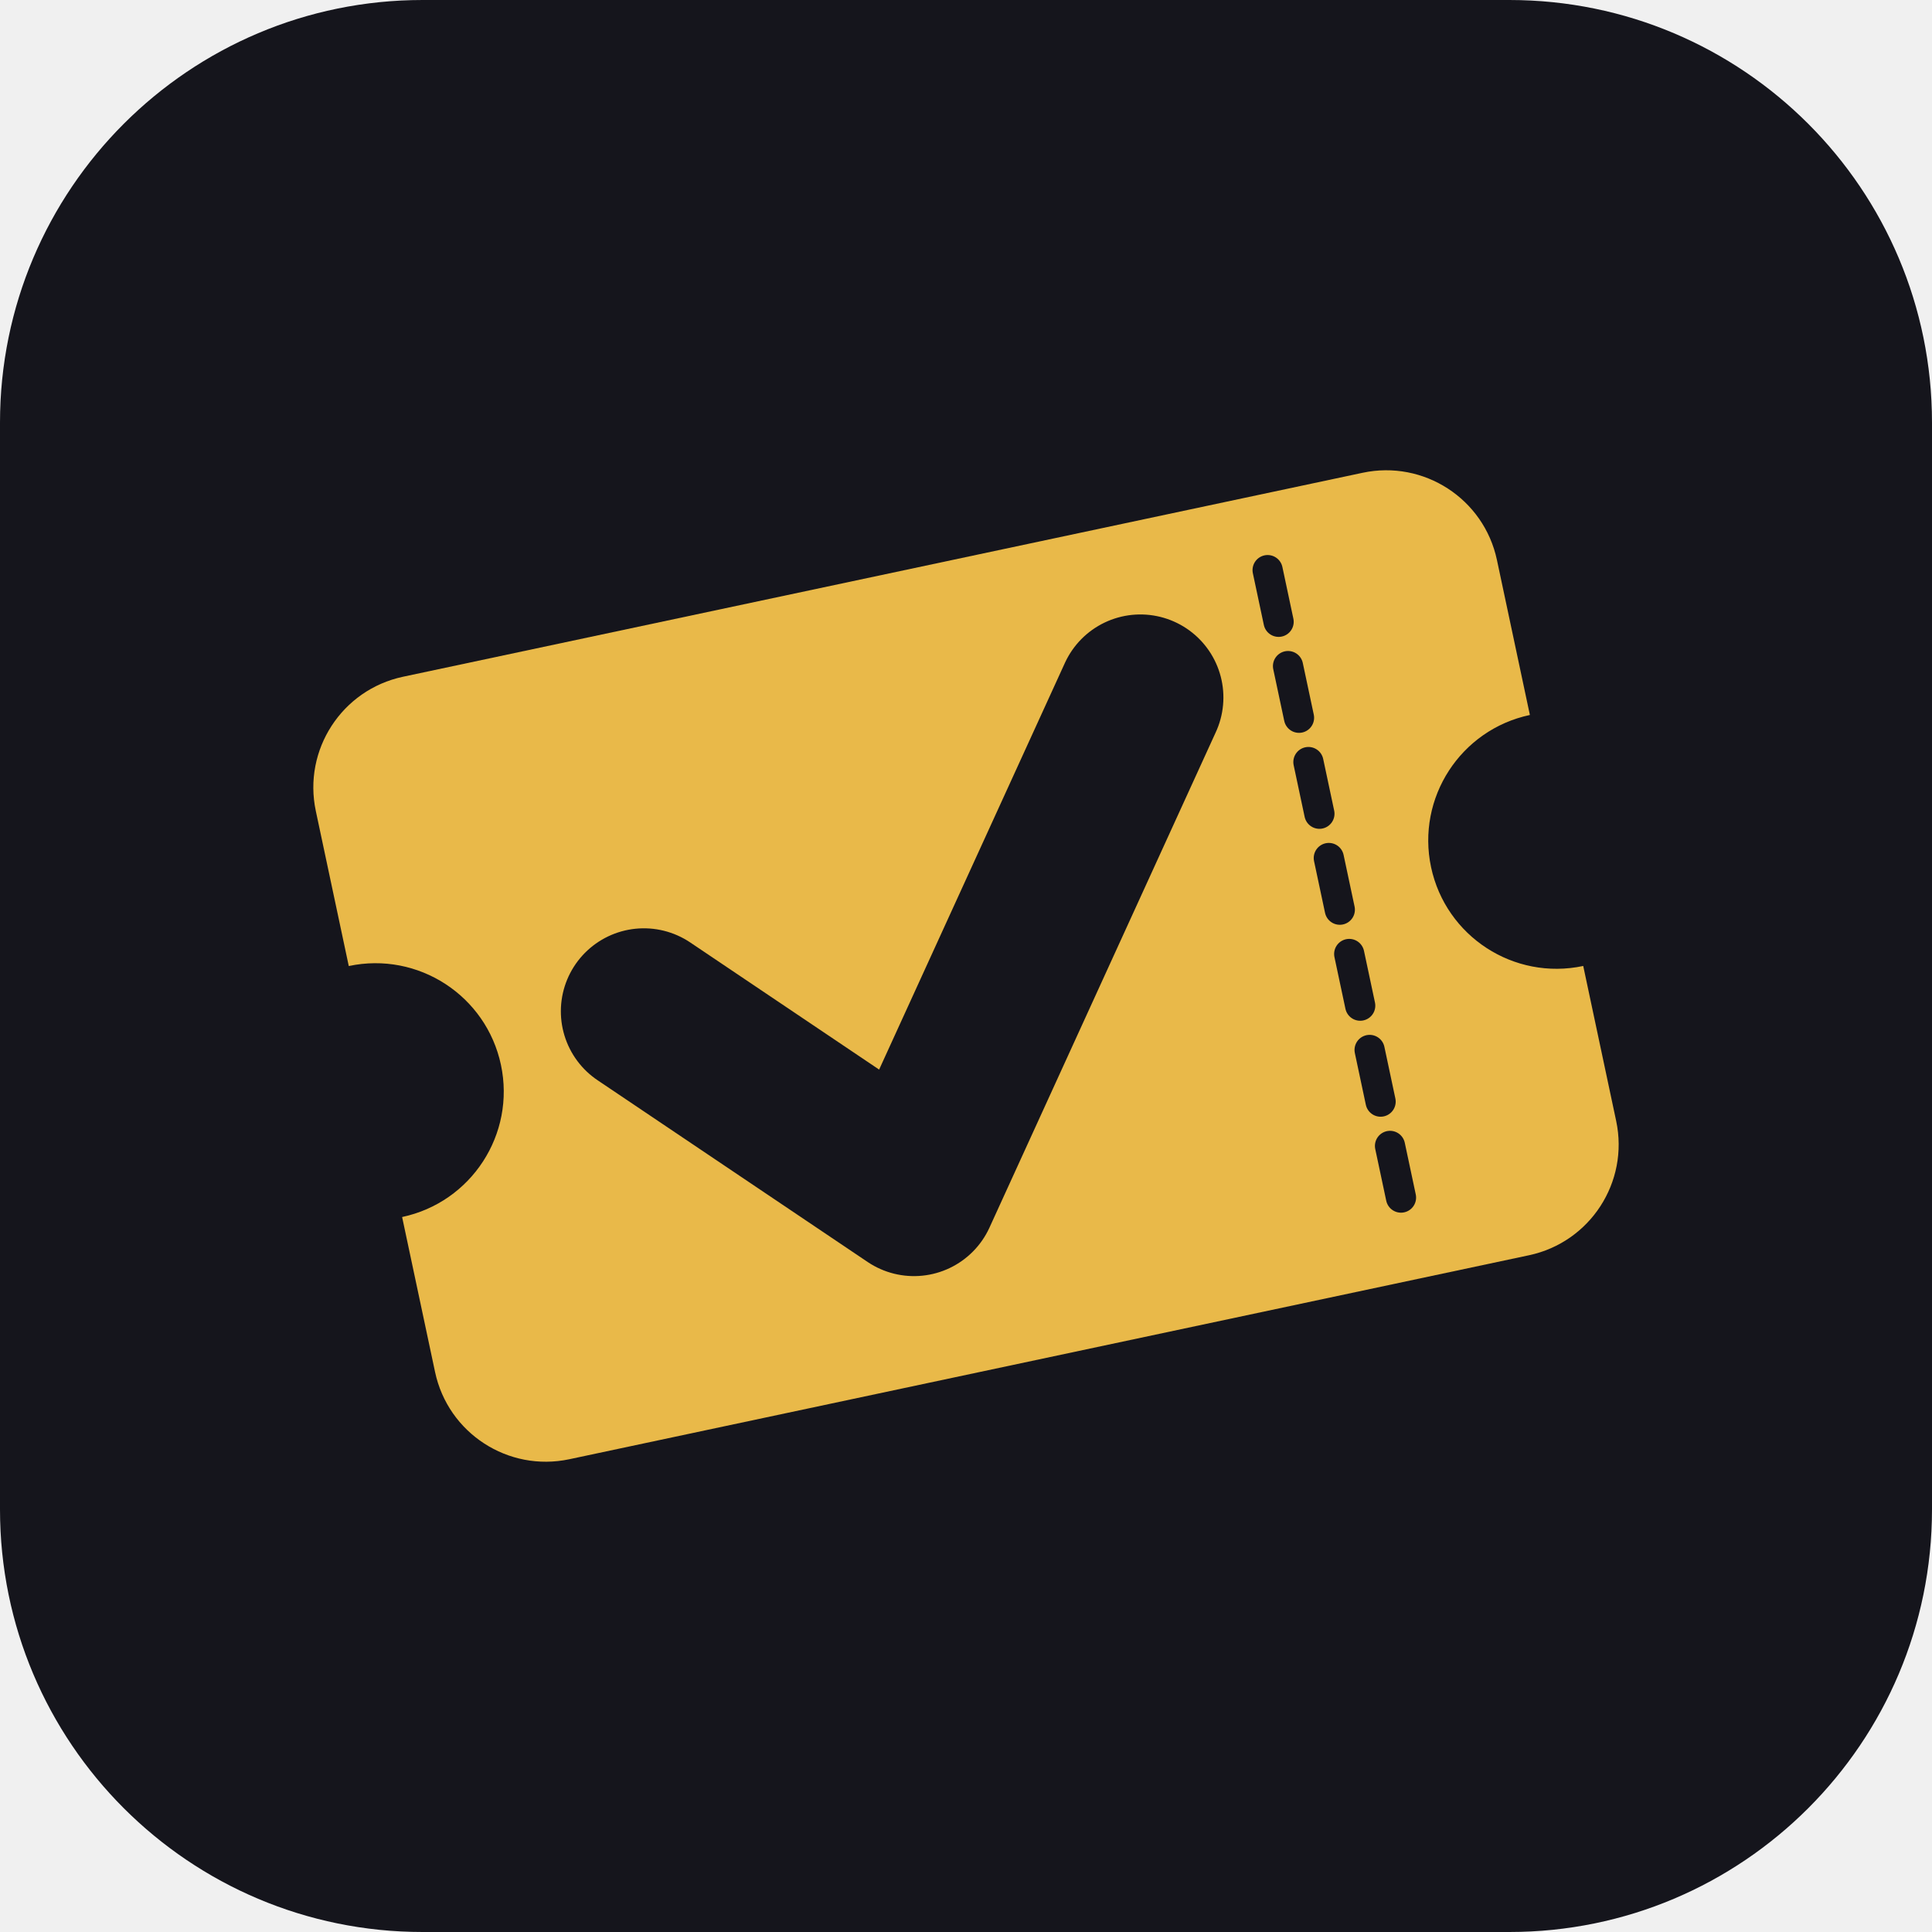
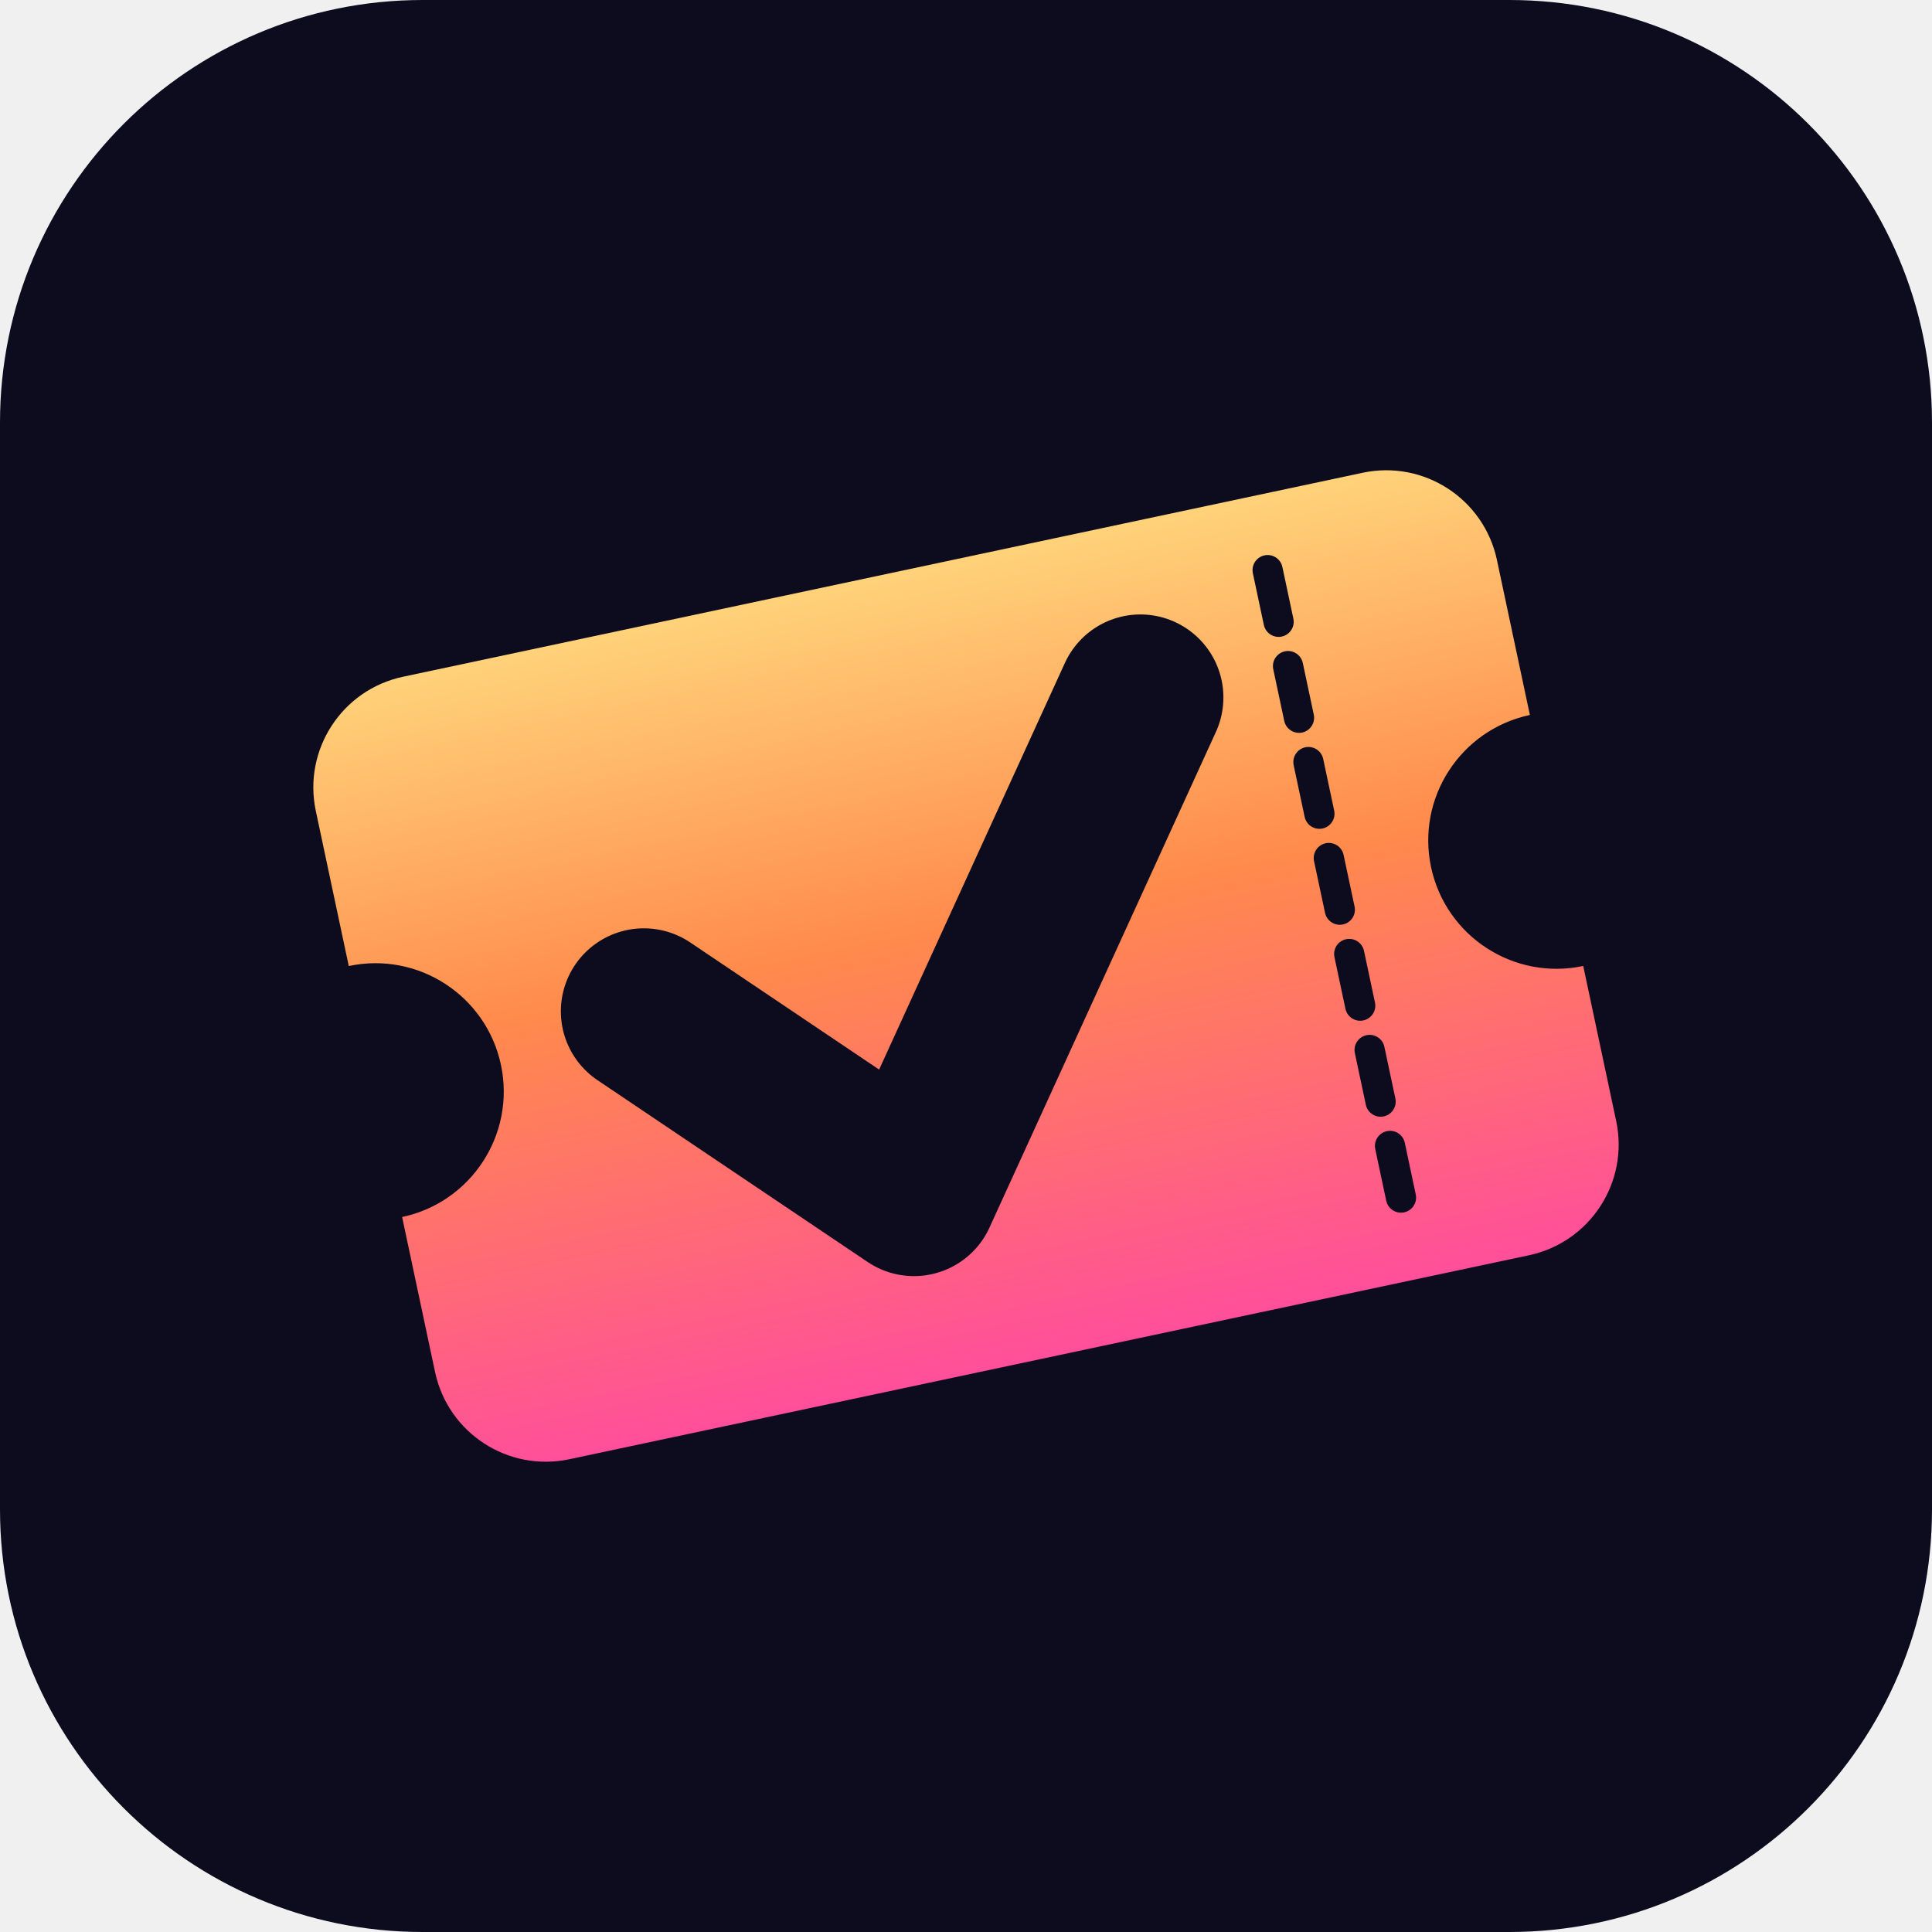
<svg xmlns="http://www.w3.org/2000/svg" viewBox="0 0 512 512">
-   <rect width="512" height="512" rx="112" fill="#15151c" />
+   <rect width="512" height="512" rx="112" fill="#0d0b1e" />
  <g transform="rotate(-12 256 256)">
+     <linearGradient id="sunset" x1="0" y1="0" x2="0" y2="1">
+       <stop offset="0" stop-color="#ffd27a" />
+       <stop offset=".45" stop-color="#ff8a4c" />
+       <stop offset="1" stop-color="#ff4f9a" />
+     </linearGradient>
    <mask id="notch">
      <rect width="512" height="512" fill="#fff" />
      <circle cx="96" cy="256" r="34" fill="#000" />
      <circle cx="416" cy="256" r="34" fill="#000" />
    </mask>
-     <rect x="96" y="150" width="320" height="212" rx="30" fill="#e9b949" mask="url(#notch)" />
-     <line x1="356" y1="170" x2="356" y2="342" stroke="#15151c" stroke-width="8" stroke-dasharray="14 12" stroke-linecap="round" />
-     <polyline points="170,250 230,312 316,196" fill="none" stroke="#15151c" stroke-width="44" stroke-linecap="round" stroke-linejoin="round" />
+     <rect x="96" y="150" width="320" height="212" rx="30" fill="url(#sunset)" mask="url(#notch)" />
+     <line x1="356" y1="170" x2="356" y2="342" stroke="#0d0b1e" stroke-width="8" stroke-dasharray="14 12" stroke-linecap="round" />
+     <polyline points="170,250 230,312 316,196" fill="none" stroke="#0d0b1e" stroke-width="44" stroke-linecap="round" stroke-linejoin="round" />
  </g>
</svg>
